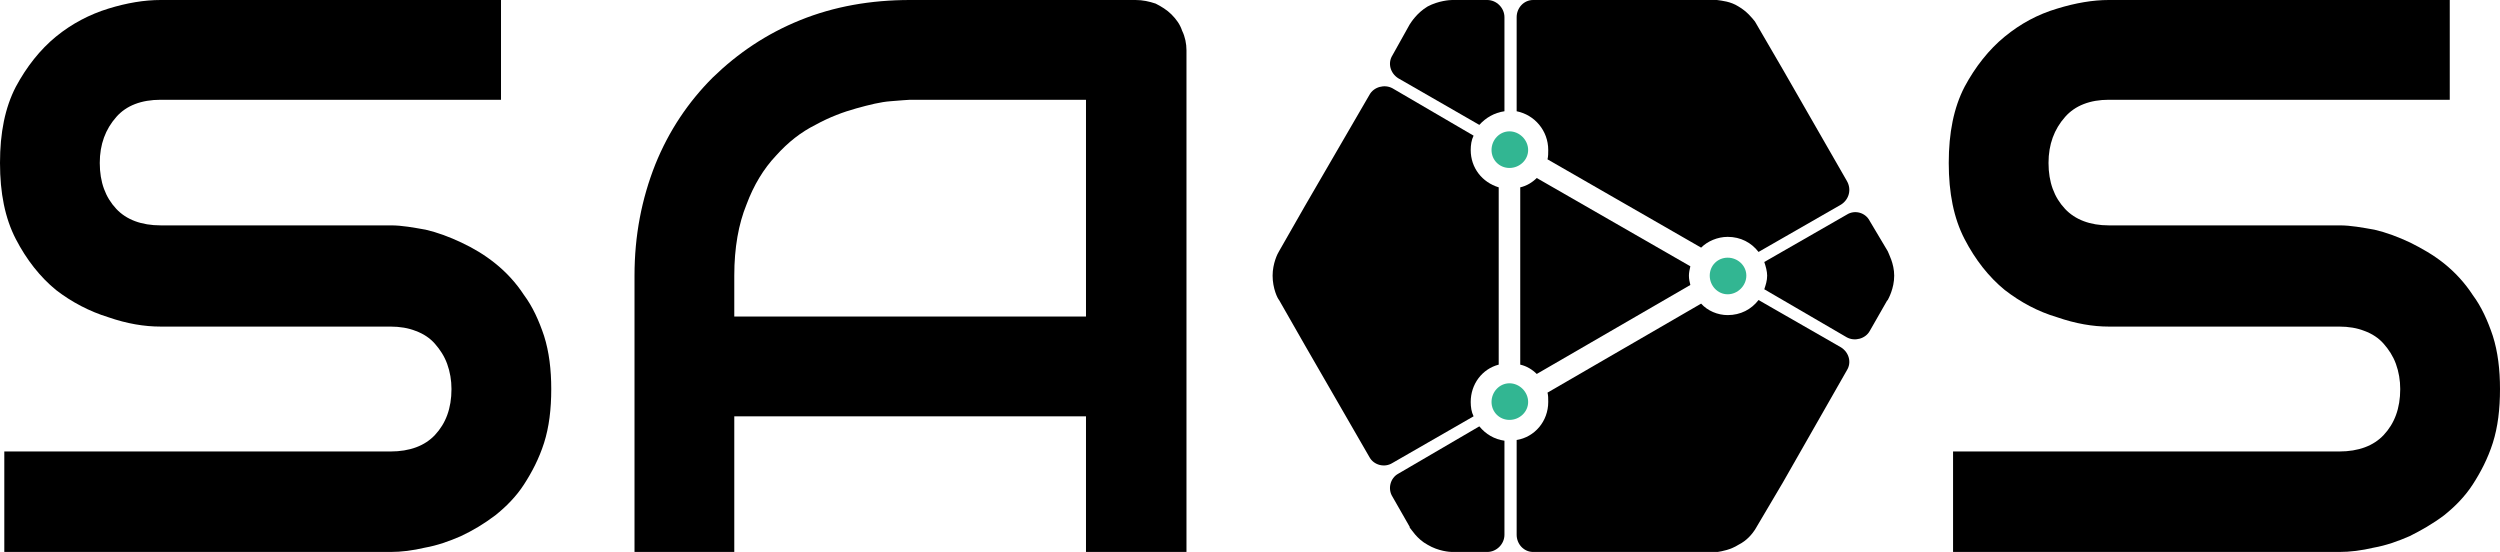
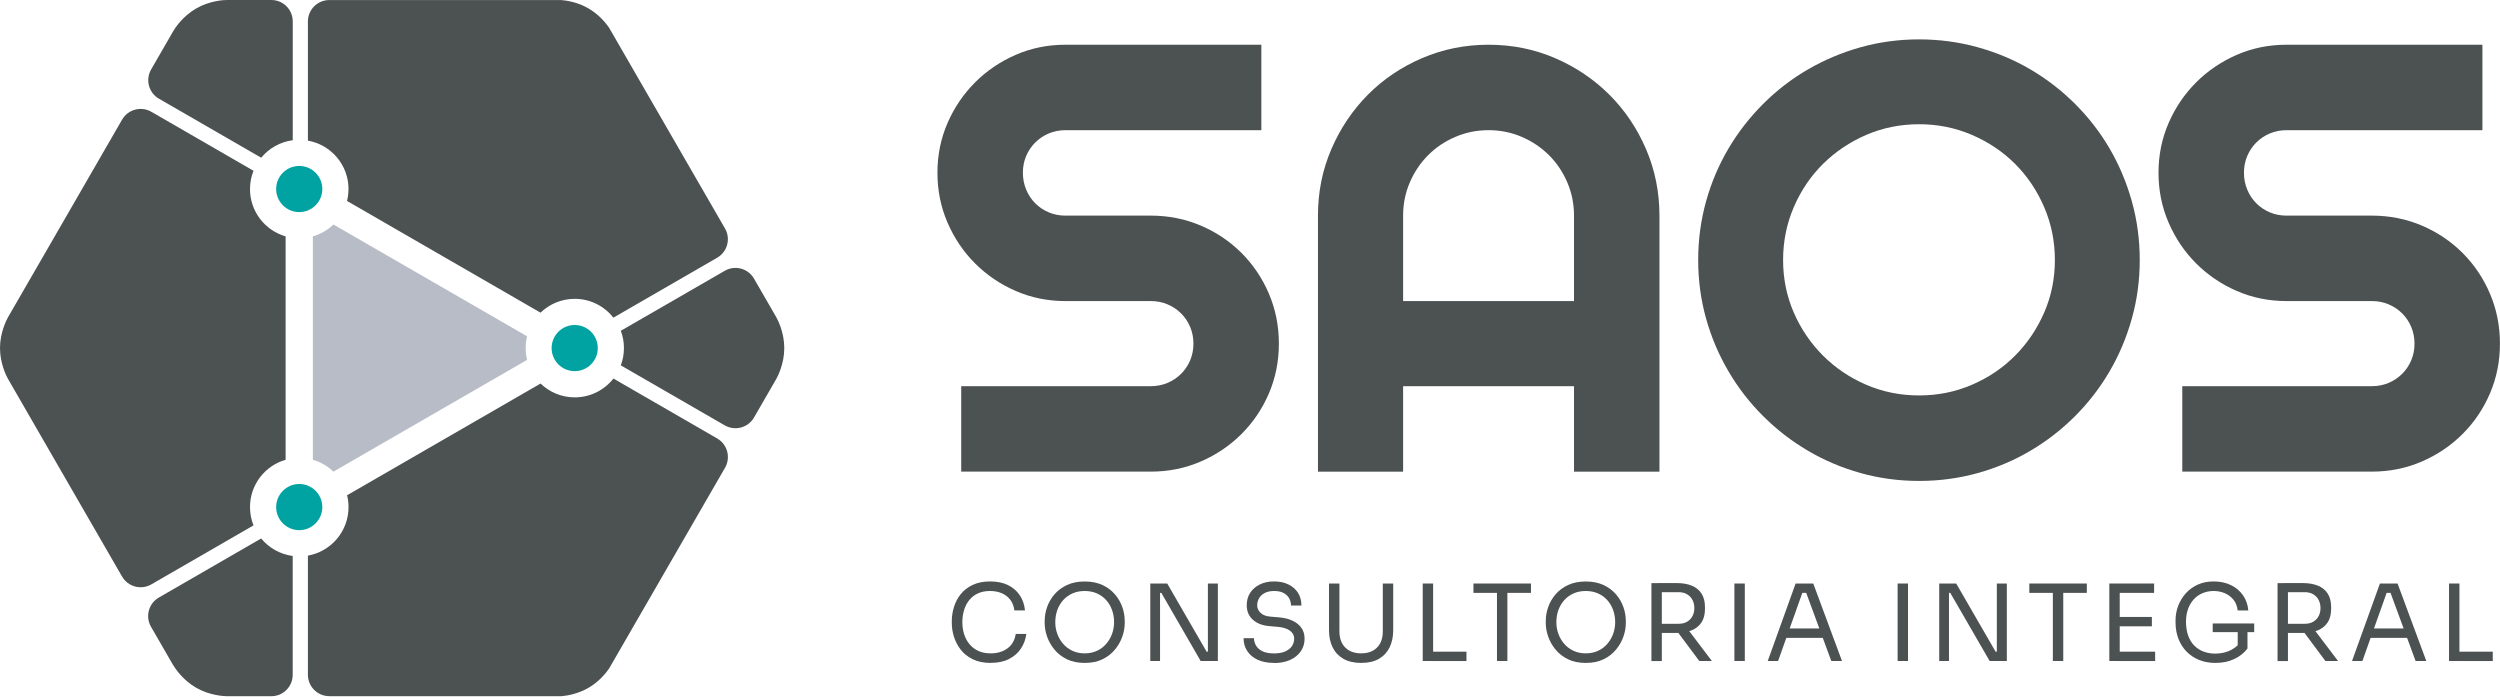
- <svg xmlns="http://www.w3.org/2000/svg" xml:space="preserve" width="3483px" height="769px" version="1.1" style="shape-rendering:geometricPrecision; text-rendering:geometricPrecision; image-rendering:optimizeQuality; fill-rule:evenodd; clip-rule:evenodd" viewBox="0 0 3483 769">
+ <svg xmlns="http://www.w3.org/2000/svg" id="Capa_1" data-name="Capa 1" viewBox="0 0 504.7 140.55">
  <defs>
-     <style type="text/css">
-    
-     .fil1 {fill:#32B692;fill-rule:nonzero}
-     .fil0 {fill:black;fill-rule:nonzero}
-    
-   </style>
+     <style>
+       .cls-1 {
+         fill: #00a3a2;
+       }
+ 
+       .cls-1, .cls-2, .cls-3 {
+         stroke-width: 0px;
+       }
+ 
+       .cls-2 {
+         fill: #4c5151;
+       }
+ 
+       .cls-3 {
+         fill: #b8bcc6;
+       }
+     </style>
  </defs>
-   <g id="Capa_x0020_1">
-     <path class="fil0" d="M2136 0l0 0 180 0 76 0c7,1 19,2 30,9 12,7 19,16 23,21l39 67 89 155 0 0c7,12 3,26 -8,33l-115 66c-10,-13 -25,-21 -43,-21 -14,0 -28,6 -37,15l-214 -123c1,-4 1,-9 1,-13 0,-27 -19,-49 -44,-54l0 -131c0,-13 10,-24 23,-24z" />
-     <path class="fil1" d="M2433 384c0,14 -12,26 -26,26 -14,0 -25,-12 -25,-26 0,-14 11,-25 25,-25 14,0 26,11 26,25z" />
-     <path class="fil0" d="M2355 397l-214 124c-6,-6 -14,-11 -23,-13l0 -247c9,-2 17,-7 23,-13l214 123c-1,4 -2,9 -2,13 0,5 1,9 2,13z" />
-     <path class="fil1" d="M2129 209c0,14 -12,25 -26,25 -14,0 -25,-11 -25,-25 0,-14 11,-26 25,-26 14,0 26,12 26,26z" />
-     <path class="fil0" d="M1940 77l0 0 24 -43c2,-3 10,-16 25,-25 15,-8 31,-9 34,-9l1 0 0 0 48 0 0 0c13,0 24,11 24,24l0 131c-14,2 -26,9 -35,19l-113 -65c-11,-7 -15,-21 -8,-32z" />
-     <path class="fil0" d="M758 617c-7,22 -17,41 -28,58 -11,17 -25,31 -40,43 -16,12 -31,21 -48,29 -16,7 -33,13 -50,16 -17,4 -33,6 -48,6l-538 0 0 -140 538 0c27,0 48,-8 62,-23 15,-16 23,-37 23,-64 0,-12 -2,-24 -6,-35 -4,-11 -10,-20 -17,-28 -7,-8 -16,-14 -27,-18 -10,-4 -22,-6 -35,-6l-320 0c-23,0 -47,-4 -73,-13 -26,-8 -51,-21 -73,-38 -22,-18 -41,-42 -56,-71 -15,-29 -22,-64 -22,-106 0,-42 7,-77 22,-106 15,-28 34,-52 56,-70 22,-18 47,-31 73,-39 26,-8 50,-12 73,-12l474 0 0 139 -474 0c-27,0 -48,8 -62,24 -15,17 -23,38 -23,64 0,27 8,48 23,64 14,15 35,23 62,23l320 0 1 0c15,0 31,3 48,6 17,4 33,10 50,18 17,8 32,17 47,29 15,12 29,27 40,44 12,16 21,36 28,57 7,22 10,47 10,74 0,28 -3,53 -10,75z" />
-     <path class="fil0" d="M1653 769l-140 0 0 -189 -490 0 0 189 -139 0 0 -385c0,-56 10,-107 29,-155 19,-47 46,-87 80,-121 35,-34 75,-61 122,-80 47,-19 98,-28 153,-28l314 0c10,0 19,2 28,5 8,4 16,9 22,15 7,7 12,14 15,23 4,8 6,18 6,27l0 699zm-412 -628c-14,1 -30,5 -48,10 -18,5 -37,12 -57,23 -20,10 -38,24 -55,43 -17,18 -31,41 -41,68 -11,27 -17,60 -17,99l0 57 490 0 0 -302 -245 0c-4,0 -13,1 -27,2z" />
-     <path class="fil0" d="M1908 637l0 0 0 0 0 0 -90 -156 -36 -63c-2,-2 -9,-16 -9,-34 0,-17 7,-31 9,-34l36 -63 90 -155c0,0 0,0 0,0 0,0 0,0 0,0 6,-11 21,-15 32,-9l113 66c-3,6 -4,13 -4,20 0,25 16,45 39,52l0 247c-23,6 -39,27 -39,52 0,7 1,14 4,20l-113 65c-11,7 -26,3 -32,-8z" />
-     <path class="fil0" d="M2096 745c0,13 -11,24 -24,24l-49 0c-3,0 -19,-1 -34,-10 -15,-8 -23,-22 -25,-24l0 -1 0 0 -24 -42 0 0c-7,-11 -3,-26 8,-32l113 -66c9,11 21,18 35,20l0 131z" />
-     <path class="fil1" d="M2078 560c0,-14 11,-26 25,-26 14,0 26,12 26,26 0,14 -12,25 -26,25 -14,0 -25,-11 -25,-25z" />
-     <path class="fil0" d="M2573 516l0 0 -89 156 -39 66c-4,6 -11,15 -23,21 -11,7 -23,9 -29,10l-77 0 -180 0c-13,0 -23,-11 -23,-24l0 0 0 -132c25,-4 44,-26 44,-53 0,-5 0,-9 -1,-13l214 -124c9,10 23,16 37,16 18,0 33,-8 43,-21l115 66c11,7 15,21 8,32z" />
-     <path class="fil0" d="M2630 418l-1 1 -24 42c-6,11 -21,15 -32,9l-115 -67c2,-6 4,-12 4,-19 0,-6 -2,-13 -4,-19l115 -66c11,-7 26,-3 32,9l25 42c1,3 9,17 9,34 0,18 -8,32 -9,34z" />
-     <path class="fil0" d="M3473 617c-7,22 -17,41 -28,58 -11,17 -25,31 -40,43 -16,12 -32,21 -48,29 -16,7 -33,13 -50,16 -17,4 -33,6 -48,6l-538 0 0 -140 538 0c27,0 48,-8 62,-23 15,-16 23,-37 23,-64 0,-12 -2,-24 -6,-35 -4,-11 -10,-20 -17,-28 -7,-8 -16,-14 -27,-18 -10,-4 -22,-6 -35,-6l-321 0c-22,0 -46,-4 -72,-13 -27,-8 -51,-21 -73,-38 -22,-18 -41,-42 -56,-71 -15,-29 -22,-64 -22,-106 0,-42 7,-77 22,-106 15,-28 34,-52 56,-70 22,-18 46,-31 73,-39 26,-8 50,-12 72,-12l475 0 0 139 -475 0c-26,0 -47,8 -61,24 -15,17 -23,38 -23,64 0,27 8,48 23,64 14,15 35,23 61,23l321 0 1 0c15,0 31,3 48,6 17,4 33,10 50,18 16,8 32,17 47,29 15,12 29,27 40,44 12,16 21,36 28,57 7,22 10,47 10,74 0,28 -3,53 -10,75z" />
-   </g>
+   <path class="cls-2" d="M200.02,133.83c-1.43,0-2.65-.25-3.66-.75-1.01-.5-1.82-1.15-2.43-1.95-.61-.8-1.06-1.67-1.35-2.6-.29-.93-.43-1.84-.43-2.71v-.47c0-.94.15-1.88.44-2.83.29-.94.75-1.8,1.36-2.57.61-.77,1.41-1.39,2.4-1.86.99-.47,2.16-.71,3.53-.71s2.6.24,3.6.73c1,.49,1.79,1.17,2.38,2.04.59.87.94,1.9,1.07,3.08h-2.15c-.11-.89-.4-1.62-.86-2.19-.46-.58-1.03-1.01-1.72-1.3-.69-.29-1.47-.43-2.33-.43-.93,0-1.74.16-2.44.48-.7.32-1.28.77-1.75,1.35-.47.58-.82,1.25-1.05,2.01-.23.76-.35,1.58-.35,2.46s.12,1.64.35,2.4c.24.76.59,1.43,1.07,2.01.48.59,1.07,1.05,1.79,1.38.71.34,1.55.5,2.51.5,1.34,0,2.47-.33,3.39-1.01.91-.67,1.47-1.64,1.67-2.91h2.14c-.14,1.07-.5,2.05-1.08,2.93-.58.89-1.38,1.59-2.4,2.12-1.02.53-2.26.79-3.72.79" />
+   <path class="cls-2" d="M218.98,133.83c-1.4,0-2.61-.25-3.62-.75-1.01-.5-1.85-1.16-2.51-1.97-.66-.81-1.15-1.69-1.47-2.61-.32-.93-.48-1.82-.48-2.68v-.47c0-.93.16-1.86.49-2.8.33-.94.83-1.8,1.5-2.58.67-.78,1.51-1.4,2.52-1.87,1.01-.47,2.19-.71,3.57-.71s2.56.24,3.57.71c1.01.47,1.84,1.09,2.52,1.87.67.78,1.17,1.64,1.5,2.58.33.94.49,1.88.49,2.8v.47c0,.86-.16,1.75-.48,2.68-.32.93-.81,1.8-1.47,2.61-.66.81-1.49,1.47-2.51,1.97-1.02.5-2.22.75-3.62.75M218.98,131.9c.91,0,1.74-.17,2.47-.51.74-.34,1.36-.81,1.87-1.41.51-.59.91-1.26,1.18-2.01.27-.75.41-1.54.41-2.37,0-.87-.14-1.69-.41-2.44-.27-.76-.66-1.43-1.18-2-.51-.58-1.14-1.03-1.87-1.36-.74-.33-1.56-.49-2.47-.49s-1.74.16-2.47.49c-.74.33-1.36.78-1.88,1.36-.51.58-.91,1.25-1.18,2-.27.76-.41,1.57-.41,2.44s.14,1.62.41,2.37c.27.75.67,1.42,1.18,2.01.51.59,1.14,1.06,1.88,1.41.73.34,1.56.51,2.47.51" />
+   <polygon class="cls-2" points="232.22 133.44 232.22 117.8 235.64 117.8 243.59 131.56 244.28 131.56 243.85 131.94 243.85 117.8 245.86 117.8 245.86 133.44 242.39 133.44 234.45 119.69 233.76 119.69 234.19 119.3 234.19 133.44 232.22 133.44" />
+   <path class="cls-2" d="M257.2,133.83c-1.3,0-2.41-.22-3.32-.64-.91-.43-1.61-1.02-2.1-1.78-.49-.76-.73-1.61-.73-2.57h2.1c0,.47.12.94.38,1.42.25.47.67.86,1.26,1.18.59.31,1.4.47,2.41.47.94,0,1.71-.14,2.31-.42.6-.28,1.04-.64,1.33-1.09.28-.45.43-.94.43-1.47,0-.64-.28-1.17-.84-1.6-.56-.42-1.37-.68-2.44-.78l-1.74-.15c-1.39-.12-2.49-.54-3.32-1.29-.83-.74-1.24-1.72-1.24-2.93,0-.96.23-1.79.7-2.51.46-.71,1.11-1.27,1.94-1.68.83-.41,1.79-.61,2.89-.61s2.04.2,2.87.6c.83.4,1.47.96,1.94,1.68.46.72.7,1.58.7,2.58h-2.1c0-.5-.12-.97-.35-1.41-.24-.44-.6-.81-1.1-1.09-.5-.29-1.15-.43-1.95-.43s-1.41.14-1.92.41c-.51.27-.88.63-1.13,1.06-.25.44-.38.91-.38,1.41,0,.57.22,1.08.67,1.52.44.44,1.1.7,1.97.77l1.73.15c1.07.09,2,.31,2.77.68.78.37,1.38.85,1.8,1.46.42.6.63,1.33.63,2.17,0,.96-.26,1.81-.77,2.55-.51.74-1.23,1.32-2.16,1.74-.93.42-2.01.62-3.23.62" />
+   <path class="cls-2" d="M274.79,133.83c-1.42,0-2.6-.28-3.57-.82-.96-.55-1.69-1.32-2.18-2.31-.49-.99-.74-2.15-.74-3.46v-9.43h2.1v9.68c0,.87.17,1.64.5,2.3.34.66.83,1.18,1.49,1.55.66.37,1.46.56,2.4.56s1.74-.18,2.39-.55c.65-.37,1.14-.88,1.48-1.54.34-.66.5-1.44.5-2.32v-9.68h2.1v9.43c0,1.31-.25,2.47-.73,3.46-.49.99-1.21,1.76-2.16,2.31-.96.55-2.15.82-3.58.82" />
+   <path class="cls-2" d="M287.22,117.8h2.1v15.64h-2.1v-15.64ZM288.89,131.56h7.16v1.89h-7.16v-1.89Z" />
+   <path class="cls-2" d="M297.46,117.8h11.61v1.89h-11.61v-1.89ZM302.21,119.26h2.1v14.18h-2.1v-14.18Z" />
+   <path class="cls-2" d="M320.14,133.83c-1.4,0-2.61-.25-3.62-.75-1.01-.5-1.85-1.16-2.51-1.97-.66-.81-1.15-1.69-1.47-2.61-.32-.93-.48-1.82-.48-2.68v-.47c0-.93.16-1.86.49-2.8.33-.94.83-1.8,1.5-2.58.67-.78,1.51-1.4,2.52-1.87,1.01-.47,2.19-.71,3.57-.71s2.56.24,3.57.71c1.01.47,1.84,1.09,2.52,1.87.67.78,1.17,1.64,1.5,2.58.33.94.49,1.88.49,2.8v.47c0,.86-.16,1.75-.48,2.68-.32.93-.81,1.8-1.47,2.61-.66.81-1.49,1.47-2.51,1.97-1.02.5-2.22.75-3.62.75M320.14,131.9c.91,0,1.74-.17,2.47-.51.74-.34,1.36-.81,1.87-1.41.51-.59.91-1.26,1.18-2.01.27-.75.41-1.54.41-2.37,0-.87-.14-1.69-.41-2.44-.27-.76-.66-1.43-1.18-2-.51-.58-1.14-1.03-1.87-1.36-.74-.33-1.56-.49-2.47-.49s-1.74.16-2.47.49c-.74.33-1.36.78-1.88,1.36-.51.58-.91,1.25-1.18,2-.27.76-.41,1.57-.41,2.44s.14,1.62.41,2.37c.27.75.67,1.42,1.18,2.01.51.59,1.14,1.06,1.88,1.41.73.34,1.56.51,2.47.51" />
+   <path class="cls-2" d="M333.39,117.72h2.1v15.73h-2.1v-15.73ZM334.69,127.79v-1.86h4.2c.65,0,1.22-.14,1.69-.41.47-.27.83-.65,1.09-1.13.26-.48.38-1.02.38-1.64s-.13-1.16-.38-1.64c-.26-.48-.62-.86-1.09-1.14-.47-.28-1.04-.42-1.69-.42h-4.2v-1.84h3.81c1.14,0,2.14.17,3,.51.86.34,1.52.87,1.99,1.59.47.71.71,1.64.71,2.76v.34c0,1.13-.24,2.05-.72,2.77-.48.71-1.14,1.24-1.99,1.58-.85.34-1.85.52-2.99.52h-3.81ZM343.05,133.44l-5.19-6.96h2.46l5.27,6.96h-2.55Z" />
+   <rect class="cls-2" x="350.14" y="117.8" width="2.1" height="15.64" />
+   <path class="cls-2" d="M356.87,133.44l5.63-15.64h3.56l5.8,15.64h-2.16l-5.25-14.27,1.03.52h-2.53l1.09-.52-5.08,14.27h-2.1ZM360.23,128.77l.71-1.89h6.75l.71,1.89h-8.16Z" />
+   <rect class="cls-2" x="383.09" y="117.8" width="2.1" height="15.64" />
+   <polygon class="cls-2" points="391.49 133.44 391.49 117.8 394.92 117.8 402.87 131.56 403.55 131.56 403.12 131.94 403.12 117.8 405.14 117.8 405.14 133.44 401.67 133.44 393.72 119.69 393.03 119.69 393.46 119.3 393.46 133.44 391.49 133.44" />
+   <path class="cls-2" d="M409.68,117.8h11.61v1.89h-11.61v-1.89ZM414.43,119.26h2.1v14.18h-2.1v-14.18Z" />
+   <path class="cls-2" d="M425.83,117.8h2.1v15.64h-2.1v-15.64ZM427.5,117.8h7.37v1.89h-7.37v-1.89ZM427.5,124.55h6.92v1.89h-6.92v-1.89ZM427.5,131.56h7.58v1.89h-7.58v-1.89Z" />
+   <path class="cls-2" d="M447.26,133.83c-1.21,0-2.31-.2-3.3-.6-.98-.4-1.83-.96-2.54-1.69-.71-.73-1.25-1.59-1.64-2.58-.38-.99-.58-2.08-.58-3.25v-.47c0-1,.17-1.97.52-2.9.35-.94.86-1.78,1.52-2.53.66-.75,1.48-1.34,2.43-1.78.96-.44,2.04-.65,3.24-.65,1.3,0,2.46.25,3.47.74,1.01.49,1.83,1.18,2.44,2.06.61.88.97,1.9,1.07,3.06h-2.15c-.1-.87-.38-1.6-.86-2.18-.47-.58-1.05-1.01-1.75-1.31-.69-.29-1.44-.44-2.24-.44s-1.56.15-2.25.44c-.69.29-1.27.71-1.77,1.25-.49.54-.87,1.19-1.15,1.95-.27.76-.41,1.61-.41,2.55,0,1.07.15,2.01.44,2.82.29.81.7,1.48,1.23,2.01.53.53,1.15.94,1.87,1.21.72.27,1.51.41,2.37.41,1.21,0,2.28-.25,3.21-.74.92-.49,1.62-1.13,2.09-1.92l-.77,2.55v-4.65h1.97v3.73c-.7.92-1.6,1.63-2.7,2.14-1.1.52-2.37.77-3.79.77M446.7,125.86h8.38v1.76h-8.38v-1.76Z" />
+   <path class="cls-2" d="M459.79,117.72h2.1v15.73h-2.1v-15.73ZM461.1,127.79v-1.86h4.2c.65,0,1.22-.14,1.69-.41.47-.27.83-.65,1.09-1.13.26-.48.38-1.02.38-1.64s-.13-1.16-.38-1.64c-.26-.48-.62-.86-1.09-1.14-.47-.28-1.04-.42-1.69-.42h-4.2v-1.84h3.81c1.14,0,2.14.17,3,.51.86.34,1.52.87,1.99,1.59.47.71.71,1.64.71,2.76v.34c0,1.13-.24,2.05-.72,2.77-.48.71-1.14,1.24-1.99,1.58-.85.34-1.84.52-2.99.52h-3.81ZM469.45,133.44l-5.18-6.96h2.46l5.27,6.96h-2.55Z" />
+   <path class="cls-2" d="M474.83,133.44l5.63-15.64h3.56l5.8,15.64h-2.16l-5.25-14.27,1.03.52h-2.53l1.09-.52-5.08,14.27h-2.1ZM478.19,128.77l.71-1.89h6.75l.71,1.89h-8.16Z" />
+   <path class="cls-2" d="M494.41,117.8h2.1v15.64h-2.1v-15.64ZM496.08,131.56h7.16v1.89h-7.16v-1.89Z" />
+   <polyline class="cls-2" points="24.65 24.15 24.65 24.15 24.65 24.15 24.65 24.15" />
+   <path class="cls-1" d="M60.41,33.5c2.58,0,4.66,2.09,4.66,4.66s-2.09,4.66-4.66,4.66-4.66-2.09-4.66-4.66,2.09-4.66,4.66-4.66" />
+   <path class="cls-1" d="M116.02,65.61c2.58,0,4.66,2.09,4.66,4.66s-2.09,4.66-4.66,4.66-4.66-2.09-4.66-4.66,2.09-4.66,4.66-4.66" />
+   <path class="cls-1" d="M60.41,97.71c2.58,0,4.66,2.09,4.66,4.66s-2.09,4.66-4.66,4.66-4.66-2.09-4.66-4.66,2.09-4.66,4.66-4.66" />
+   <path class="cls-2" d="M34.93,134.21h0l.06.1c.3.51,1.83,2.93,4.59,4.52,2.76,1.59,5.62,1.71,6.21,1.72h8.98c2.39,0,4.32-1.94,4.32-4.32v-23.99c-2.56-.34-4.8-1.64-6.37-3.53l-20.65,11.92c-2.07,1.19-2.78,3.84-1.58,5.91h0s4.43,7.68,4.43,7.68Z" />
+   <path class="cls-2" d="M66.48,140.55h46.85c1.17-.1,3.33-.46,5.44-1.67,2.11-1.22,3.5-2.92,4.17-3.88l7.04-12.19,16.39-28.38c1.19-2.07.49-4.71-1.58-5.91l-20.95-12.1c-1.82,2.31-4.64,3.8-7.81,3.8-2.68,0-5.11-1.06-6.9-2.79l-39.06,22.55c.19.77.29,1.57.29,2.4,0,4.89-3.54,8.96-8.2,9.79v24.05c0,2.39,1.94,4.32,4.32,4.32" />
+   <path class="cls-2" d="M70.35,38.17c0,.83-.1,1.63-.29,2.4l39.06,22.55c1.79-1.72,4.22-2.79,6.9-2.79,3.17,0,5.99,1.48,7.81,3.8l20.95-12.1h0c2.07-1.19,2.78-3.84,1.58-5.91l-16.39-28.38-7.03-12.18c-.67-.96-2.06-2.66-4.17-3.88-2.11-1.22-4.28-1.57-5.45-1.67h-46.84c-2.39,0-4.32,1.94-4.32,4.32v24.06c4.66.82,8.2,4.89,8.2,9.79" />
+   <path class="cls-3" d="M63.16,47.72v45.1c1.58.45,3,1.29,4.15,2.4l39.1-22.57c-.19-.77-.29-1.57-.29-2.4s.1-1.6.28-2.36l-39.09-22.57c-1.15,1.11-2.57,1.94-4.15,2.4" />
+   <path class="cls-2" d="M125.96,70.27c0,1.23-.22,2.4-.63,3.49l20.98,12.11c2.07,1.19,4.71.49,5.91-1.58h0l4.43-7.68.06-.1c.29-.52,1.62-3.05,1.62-6.24s-1.33-5.72-1.62-6.24l-4.49-7.78c-1.19-2.07-3.84-2.78-5.91-1.58l-20.98,12.11c.41,1.08.63,2.26.63,3.49" />
+   <path class="cls-2" d="M32.08,19.92l20.65,11.92c1.56-1.89,3.81-3.2,6.37-3.53V4.32c0-2.39-1.94-4.32-4.32-4.32h-8.98c-.59,0-3.45.12-6.21,1.72-2.76,1.59-4.29,4.01-4.59,4.52l-4.49,7.78c-1.19,2.07-.49,4.71,1.58,5.91" />
+   <path class="cls-2" d="M24.65,116.39h0c1.19,2.07,3.84,2.78,5.91,1.58l20.62-11.91c-.46-1.14-.71-2.39-.71-3.69,0-4.54,3.04-8.36,7.19-9.55v-45.1c-4.15-1.19-7.19-5.02-7.19-9.55,0-1.3.25-2.55.71-3.69l-20.62-11.91c-2.07-1.19-4.71-.49-5.91,1.58h0s-16.37,28.36-16.37,28.36l-6.66,11.53c-.29.53-1.62,3.06-1.62,6.23s1.32,5.71,1.62,6.23l6.65,11.53,16.37,28.36" />
+   <path class="cls-2" d="M189.25,34.87c0-3.57.68-6.91,2.04-10.04,1.36-3.13,3.22-5.86,5.56-8.2,2.34-2.34,5.08-4.2,8.2-5.56,3.13-1.36,6.47-2.04,10.04-2.04h39.55v17.25h-39.55c-1.2,0-2.32.22-3.37.66-1.04.44-1.95,1.05-2.73,1.83-.78.78-1.39,1.69-1.83,2.73-.44,1.04-.66,2.16-.66,3.37s.22,2.33.66,3.4c.44,1.06,1.05,1.98,1.83,2.77.78.78,1.69,1.39,2.73,1.83,1.04.44,2.16.66,3.37.66h17.25c3.56,0,6.92.67,10.07,2.01,3.14,1.34,5.89,3.19,8.23,5.53,2.34,2.34,4.19,5.09,5.53,8.23,1.34,3.15,2.01,6.5,2.01,10.07s-.67,6.91-2.01,10.04c-1.34,3.13-3.19,5.86-5.53,8.2-2.34,2.34-5.09,4.2-8.23,5.56-3.15,1.36-6.5,2.04-10.07,2.04h-38.29v-17.25h38.29c1.2,0,2.32-.22,3.36-.66,1.04-.44,1.95-1.05,2.74-1.83.78-.78,1.39-1.69,1.83-2.73.44-1.04.66-2.16.66-3.37s-.22-2.32-.66-3.37c-.44-1.04-1.05-1.95-1.83-2.73-.78-.78-1.69-1.39-2.74-1.83-1.04-.44-2.16-.66-3.36-.66h-17.25c-3.57,0-6.91-.68-10.04-2.04-3.13-1.36-5.86-3.22-8.2-5.56-2.35-2.34-4.2-5.09-5.56-8.23-1.36-3.15-2.04-6.5-2.04-10.07" />
+   <path class="cls-2" d="M335.01,95.22h-17.25v-17.25h-34.5v17.25h-17.19v-51.69c0-4.77.9-9.25,2.71-13.43,1.8-4.19,4.26-7.84,7.36-10.97,3.1-3.13,6.75-5.59,10.94-7.39,4.19-1.8,8.66-2.71,13.43-2.71s9.25.9,13.43,2.71c4.19,1.8,7.84,4.27,10.97,7.39,3.13,3.13,5.59,6.78,7.39,10.97,1.8,4.19,2.71,8.67,2.71,13.43v51.69ZM317.76,60.78v-17.25c0-2.36-.45-4.6-1.35-6.7-.9-2.1-2.13-3.94-3.7-5.5-1.56-1.56-3.4-2.79-5.5-3.7-2.1-.9-4.34-1.35-6.7-1.35s-4.6.45-6.7,1.35c-2.1.9-3.94,2.13-5.5,3.7-1.56,1.56-2.79,3.4-3.7,5.5-.9,2.1-1.35,4.34-1.35,6.7v17.25h34.5Z" />
+   <path class="cls-2" d="M431.97,52.49c0,4.09-.53,8.02-1.59,11.81-1.06,3.79-2.55,7.33-4.48,10.64-1.92,3.31-4.25,6.32-6.97,9.05-2.73,2.73-5.73,5.06-9.02,7-3.29,1.95-6.83,3.45-10.64,4.51-3.81,1.06-7.75,1.59-11.84,1.59s-8.02-.53-11.81-1.59c-3.79-1.06-7.33-2.56-10.64-4.51-3.31-1.94-6.32-4.28-9.05-7-2.73-2.72-5.06-5.74-7-9.05-1.94-3.3-3.45-6.85-4.51-10.64-1.06-3.79-1.59-7.72-1.59-11.81s.53-8.03,1.59-11.84c1.06-3.81,2.57-7.35,4.51-10.64,1.94-3.29,4.28-6.29,7-9.02,2.72-2.72,5.74-5.05,9.05-6.97,3.31-1.92,6.85-3.42,10.64-4.48,3.79-1.06,7.73-1.59,11.81-1.59s8.03.53,11.84,1.59,7.35,2.55,10.64,4.48,6.29,4.25,9.02,6.97c2.73,2.73,5.05,5.73,6.97,9.02,1.92,3.29,3.41,6.83,4.48,10.64,1.06,3.81,1.59,7.75,1.59,11.84M414.84,52.49c0-3.77-.72-7.32-2.16-10.67-1.44-3.35-3.4-6.25-5.86-8.72-2.46-2.46-5.37-4.42-8.71-5.86-3.35-1.44-6.9-2.16-10.67-2.16s-7.37.72-10.7,2.16c-3.33,1.44-6.23,3.4-8.72,5.86-2.48,2.46-4.45,5.37-5.89,8.72-1.44,3.35-2.16,6.9-2.16,10.67s.72,7.3,2.16,10.61c1.44,3.31,3.41,6.2,5.89,8.68,2.49,2.49,5.39,4.45,8.72,5.89,3.33,1.44,6.89,2.16,10.7,2.16s7.32-.72,10.67-2.16c3.35-1.44,6.25-3.41,8.71-5.89,2.47-2.48,4.42-5.38,5.86-8.68,1.44-3.31,2.16-6.84,2.16-10.61" />
+   <path class="cls-2" d="M435.76,34.87c0-3.57.68-6.91,2.04-10.04,1.36-3.13,3.22-5.86,5.56-8.2,2.34-2.34,5.08-4.2,8.2-5.56,3.13-1.36,6.47-2.04,10.04-2.04h39.55v17.25h-39.55c-1.2,0-2.32.22-3.37.66-1.04.44-1.95,1.05-2.73,1.83-.78.78-1.39,1.69-1.83,2.73-.44,1.04-.66,2.16-.66,3.37s.22,2.33.66,3.4c.44,1.06,1.05,1.98,1.83,2.77.78.78,1.69,1.39,2.73,1.83,1.04.44,2.16.66,3.37.66h17.25c3.56,0,6.92.67,10.07,2.01,3.14,1.34,5.89,3.19,8.23,5.53,2.34,2.34,4.19,5.09,5.53,8.23,1.34,3.15,2.01,6.5,2.01,10.07s-.67,6.91-2.01,10.04c-1.34,3.13-3.19,5.86-5.53,8.2-2.34,2.34-5.09,4.2-8.23,5.56-3.15,1.36-6.5,2.04-10.07,2.04h-38.29v-17.25h38.29c1.2,0,2.32-.22,3.36-.66,1.04-.44,1.95-1.05,2.74-1.83.78-.78,1.39-1.69,1.83-2.73.44-1.04.66-2.16.66-3.37s-.22-2.32-.66-3.37c-.44-1.04-1.05-1.95-1.83-2.73-.78-.78-1.69-1.39-2.74-1.83-1.04-.44-2.16-.66-3.36-.66h-17.25c-3.57,0-6.91-.68-10.04-2.04-3.13-1.36-5.86-3.22-8.2-5.56-2.35-2.34-4.2-5.09-5.56-8.23-1.36-3.15-2.04-6.5-2.04-10.07" />
</svg>
